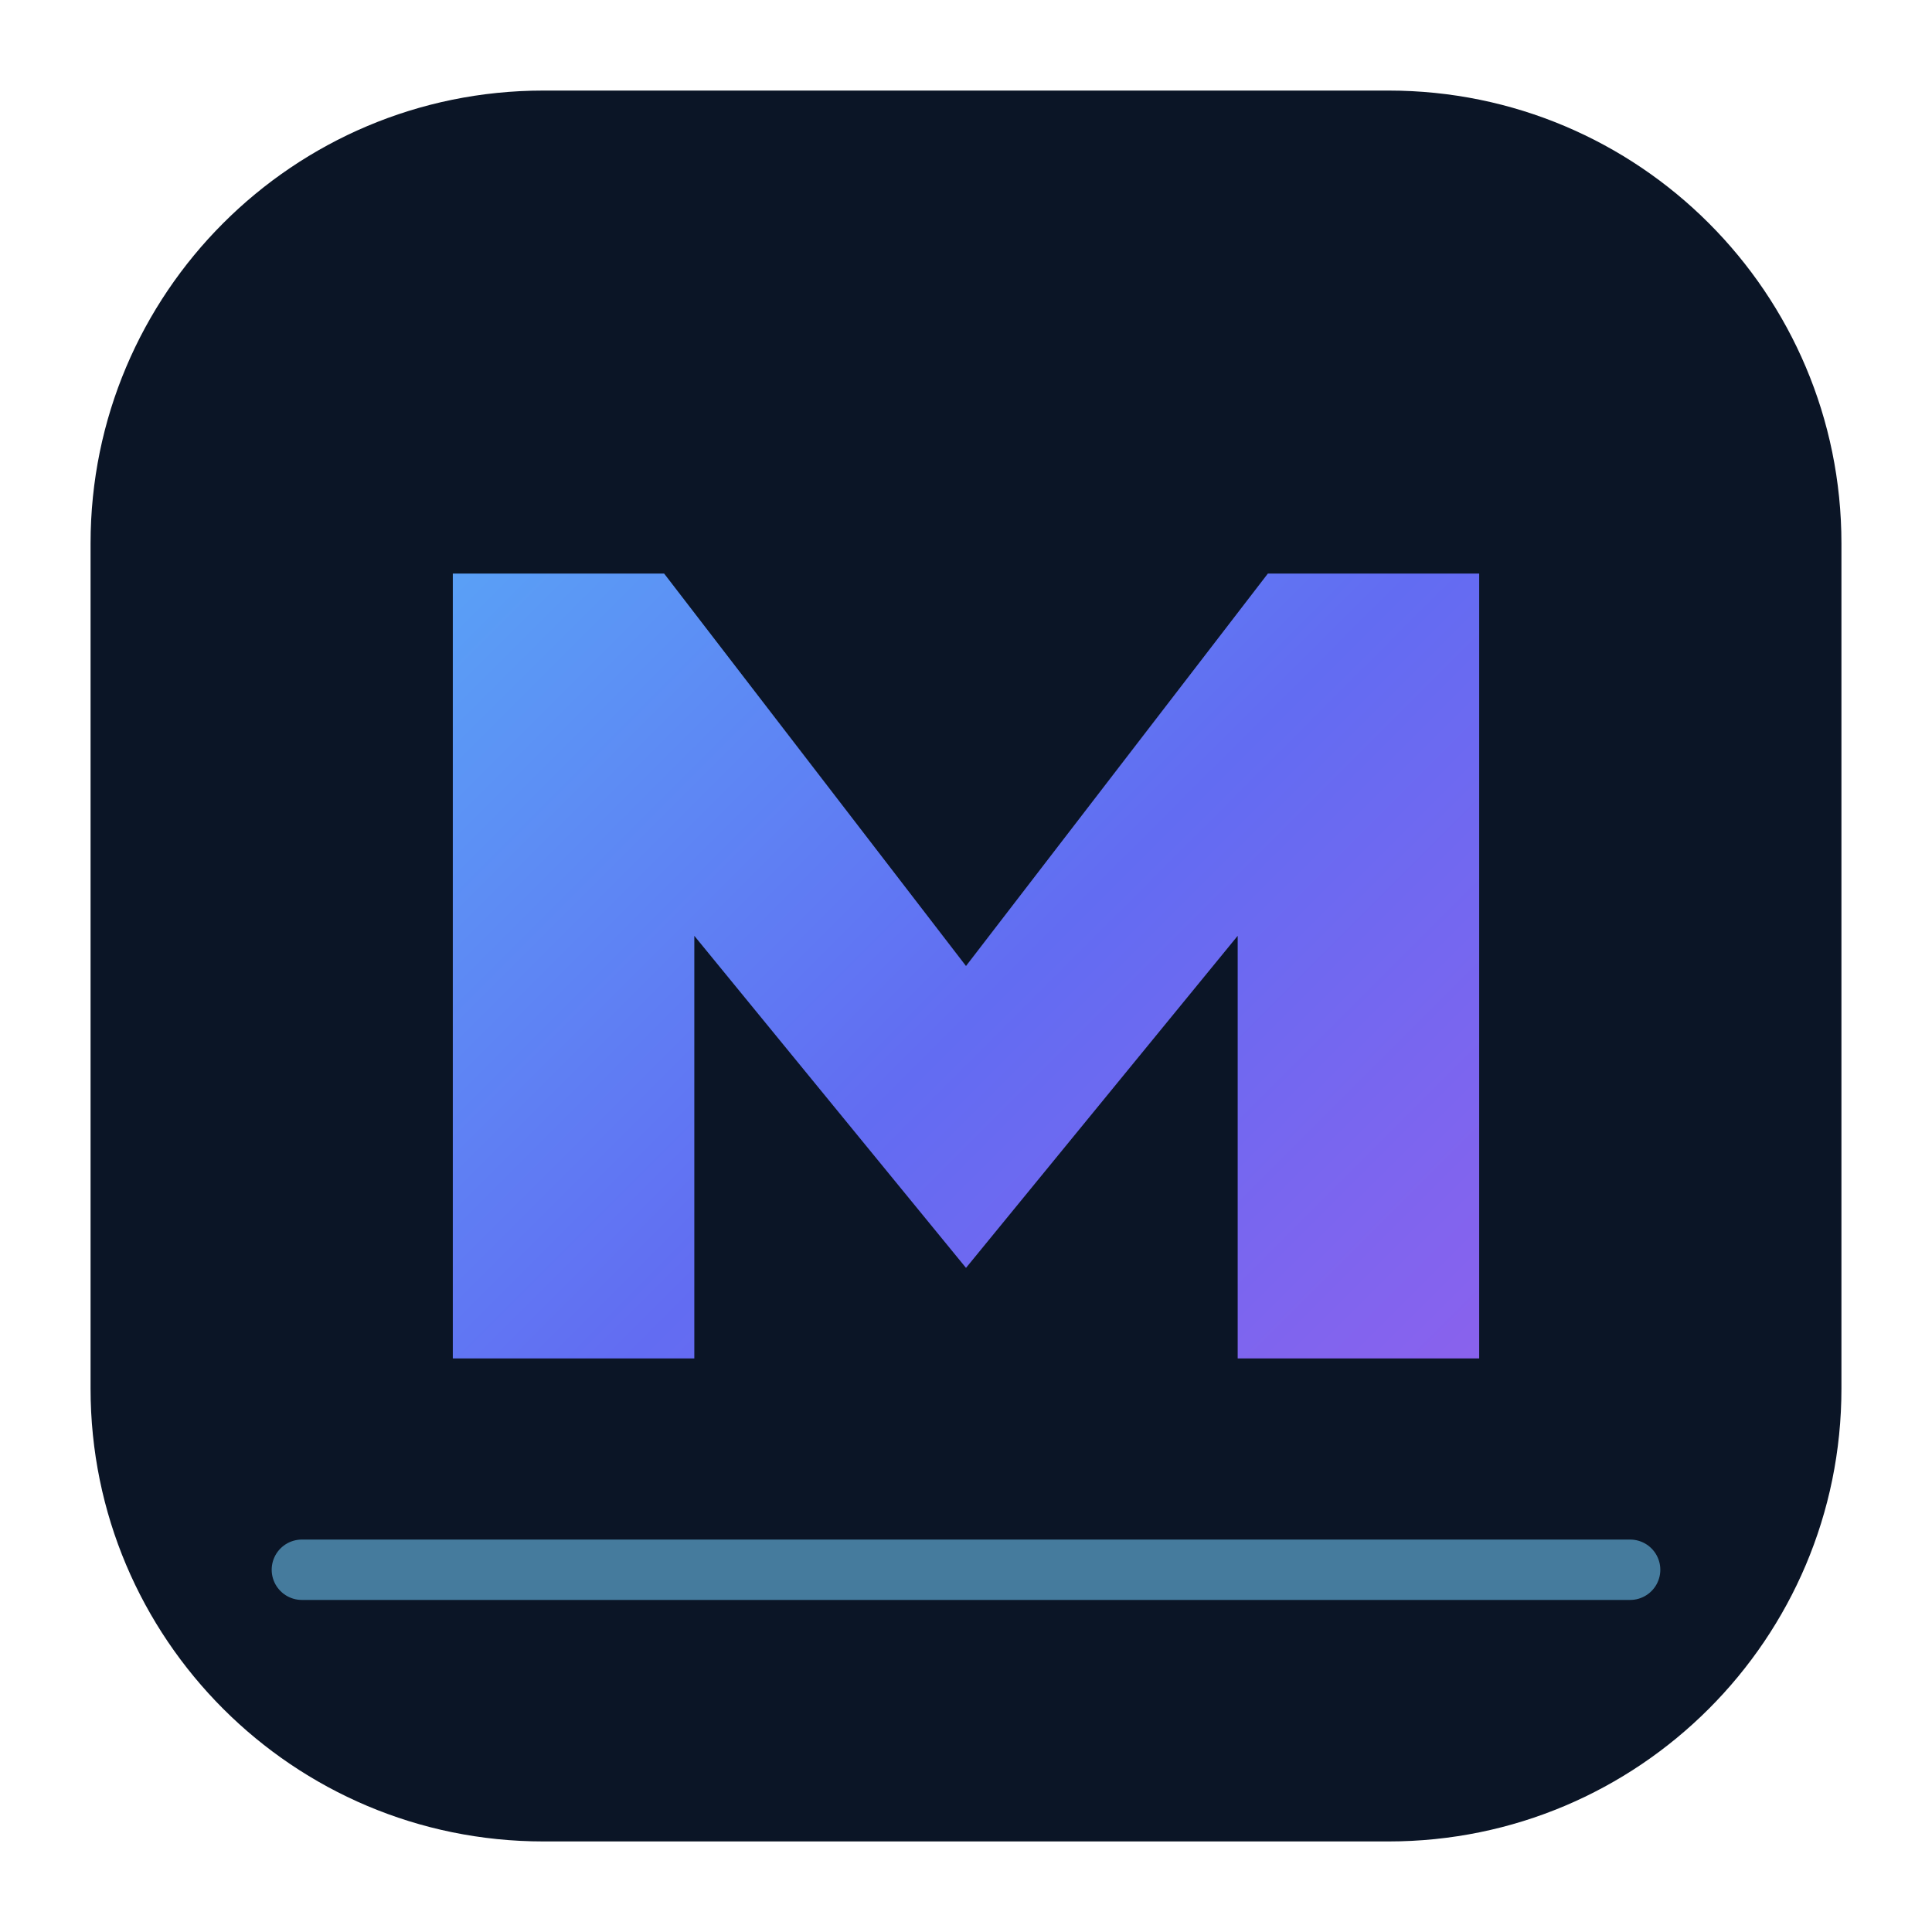
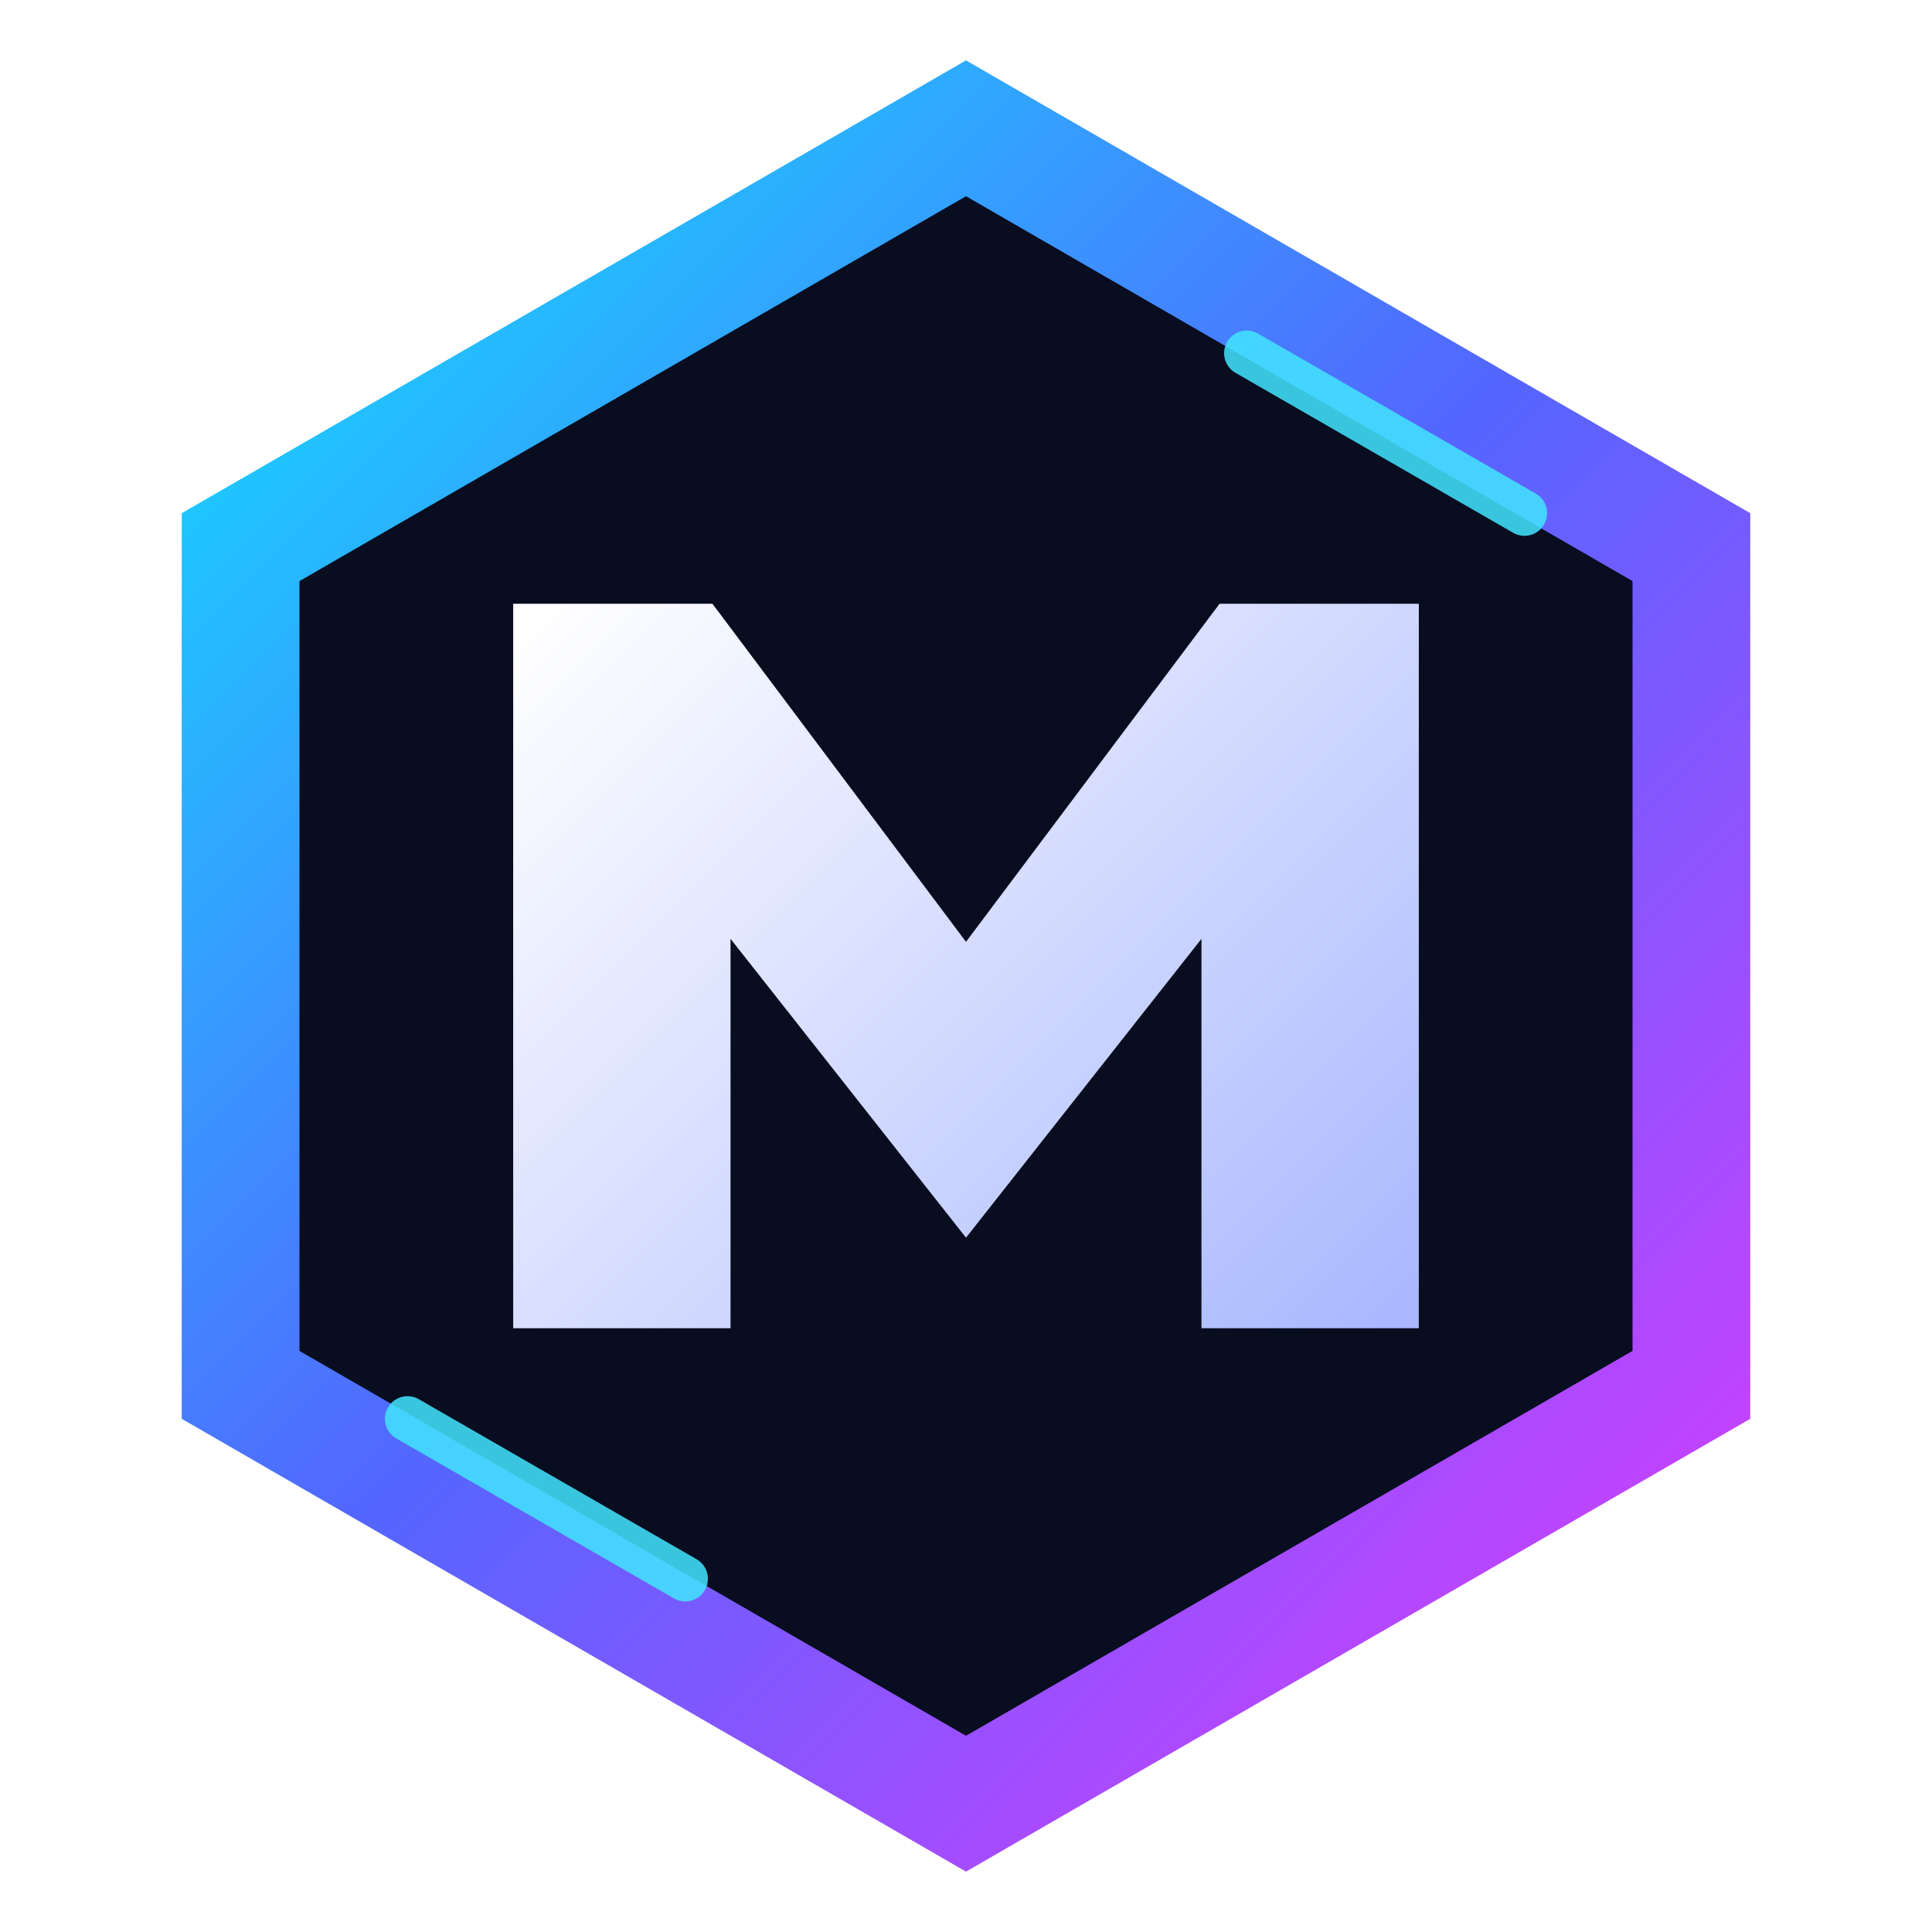
<svg xmlns="http://www.w3.org/2000/svg" viewBox="0 0 64 64" role="img" aria-labelledby="title">
  <defs>
-     <linearGradient id="muxway-gradient" x1="8" y1="8" x2="56" y2="56" gradientUnits="userSpaceOnUse">
-       <stop stop-color="#55bdf8" />
-       <stop offset=".52" stop-color="#626cf2" />
-       <stop offset="1" stop-color="#a35bea" />
+     <linearGradient id="muxway-gradient" x1="7" y1="7" x2="57" y2="57" gradientUnits="userSpaceOnUse">
+       <stop stop-color="#13dcff" />
+       <stop offset=".48" stop-color="#5366ff" />
+       <stop offset="1" stop-color="#d83cff" />
+     </linearGradient>
+     <linearGradient id="muxway-letter" x1="19" y1="19" x2="45" y2="45" gradientUnits="userSpaceOnUse">
+       <stop stop-color="#fff" />
+       <stop offset="1" stop-color="#a9b8ff" />
    </linearGradient>
  </defs>
-   <rect x="3" y="3" width="58" height="58" rx="15" fill="#0b1526" />
-   <path d="M15 45V19h7l10 13 10-13h7v26h-8V31L32 42 23 31v14h-8Z" fill="url(#muxway-gradient)" />
-   <path d="M10 52h44" stroke="#75cfff" stroke-opacity=".55" stroke-width="2" stroke-linecap="round" />
+   <path d="M32 2 57.98 17v30L32 62 6.02 47V17L32 2Z" fill="url(#muxway-gradient)" />
+   <path d="M32 6.5 54.08 19.25v25.5L32 57.5 9.92 44.75v-25.5L32 6.5Z" fill="#080d20" />
+   <path d="M17 44V20h6.6L32 31.2 40.4 20H47v24h-7.2V31.1L32 41l-7.8-9.9V44H17Z" fill="url(#muxway-letter)" />
+   <path d="m13.5 47 9.2 5.3M50.5 17l-9.2-5.3" stroke="#42e5ff" stroke-width="1.5" stroke-linecap="round" opacity=".85" />
</svg>
